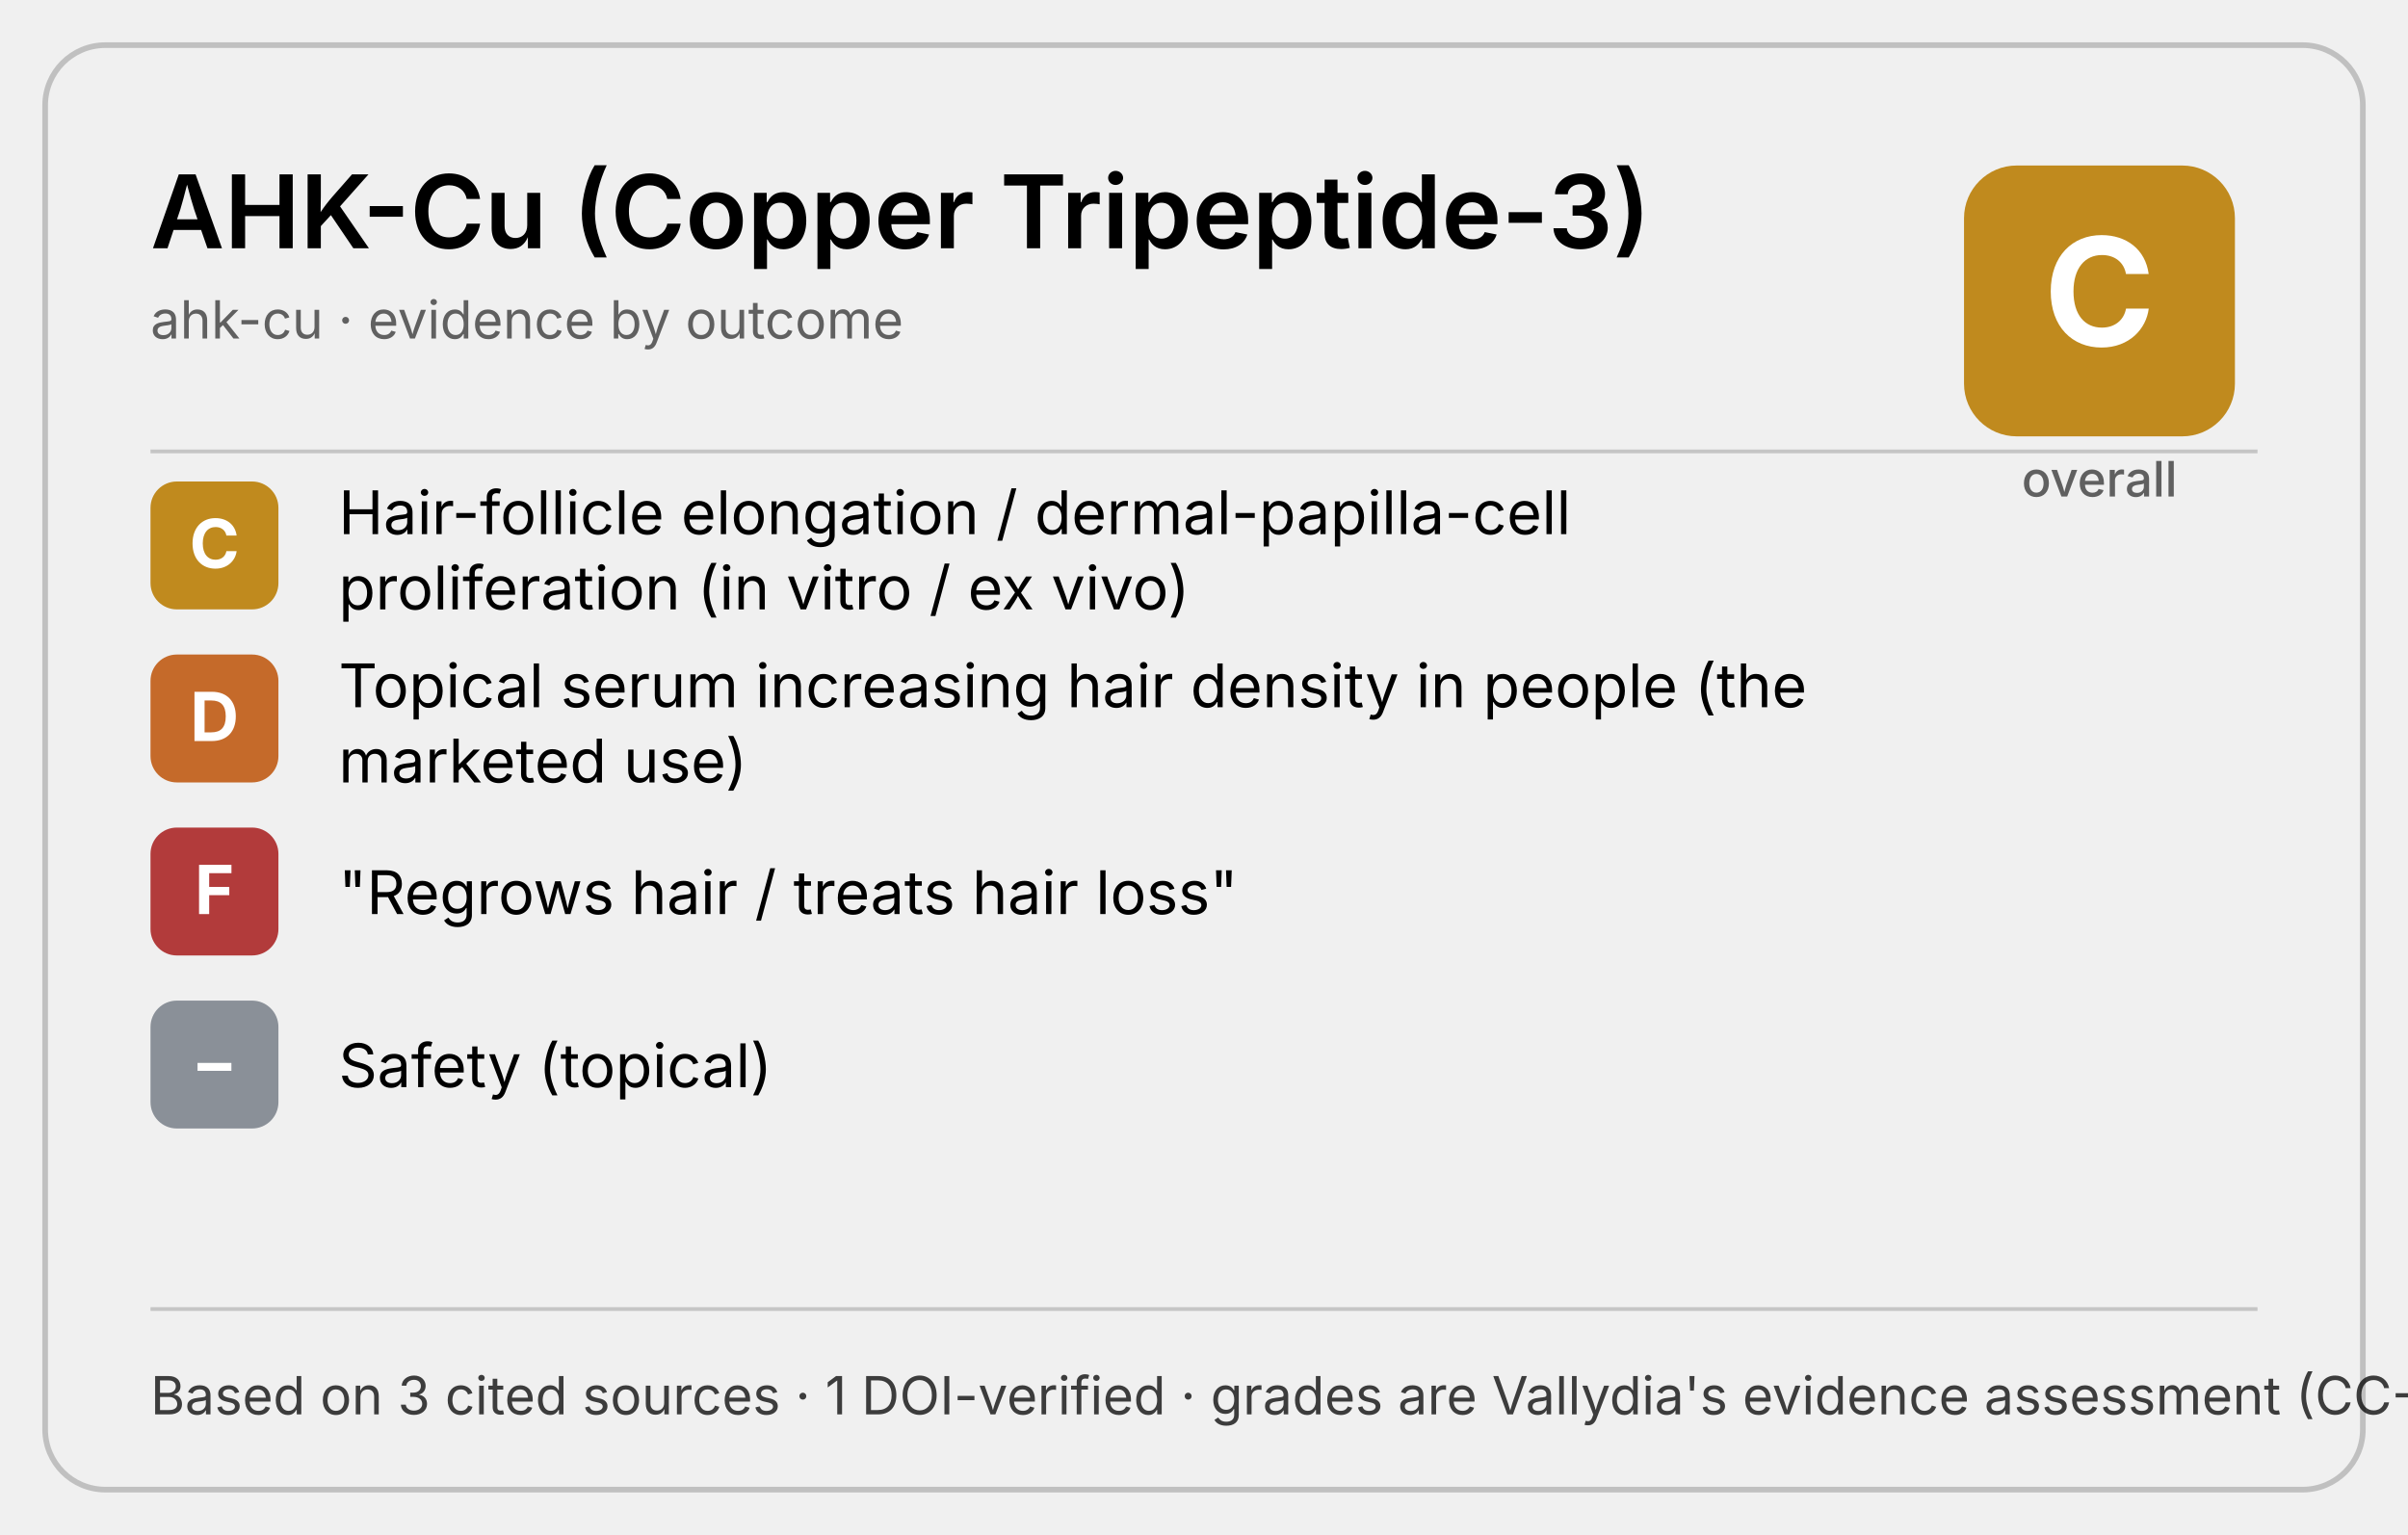
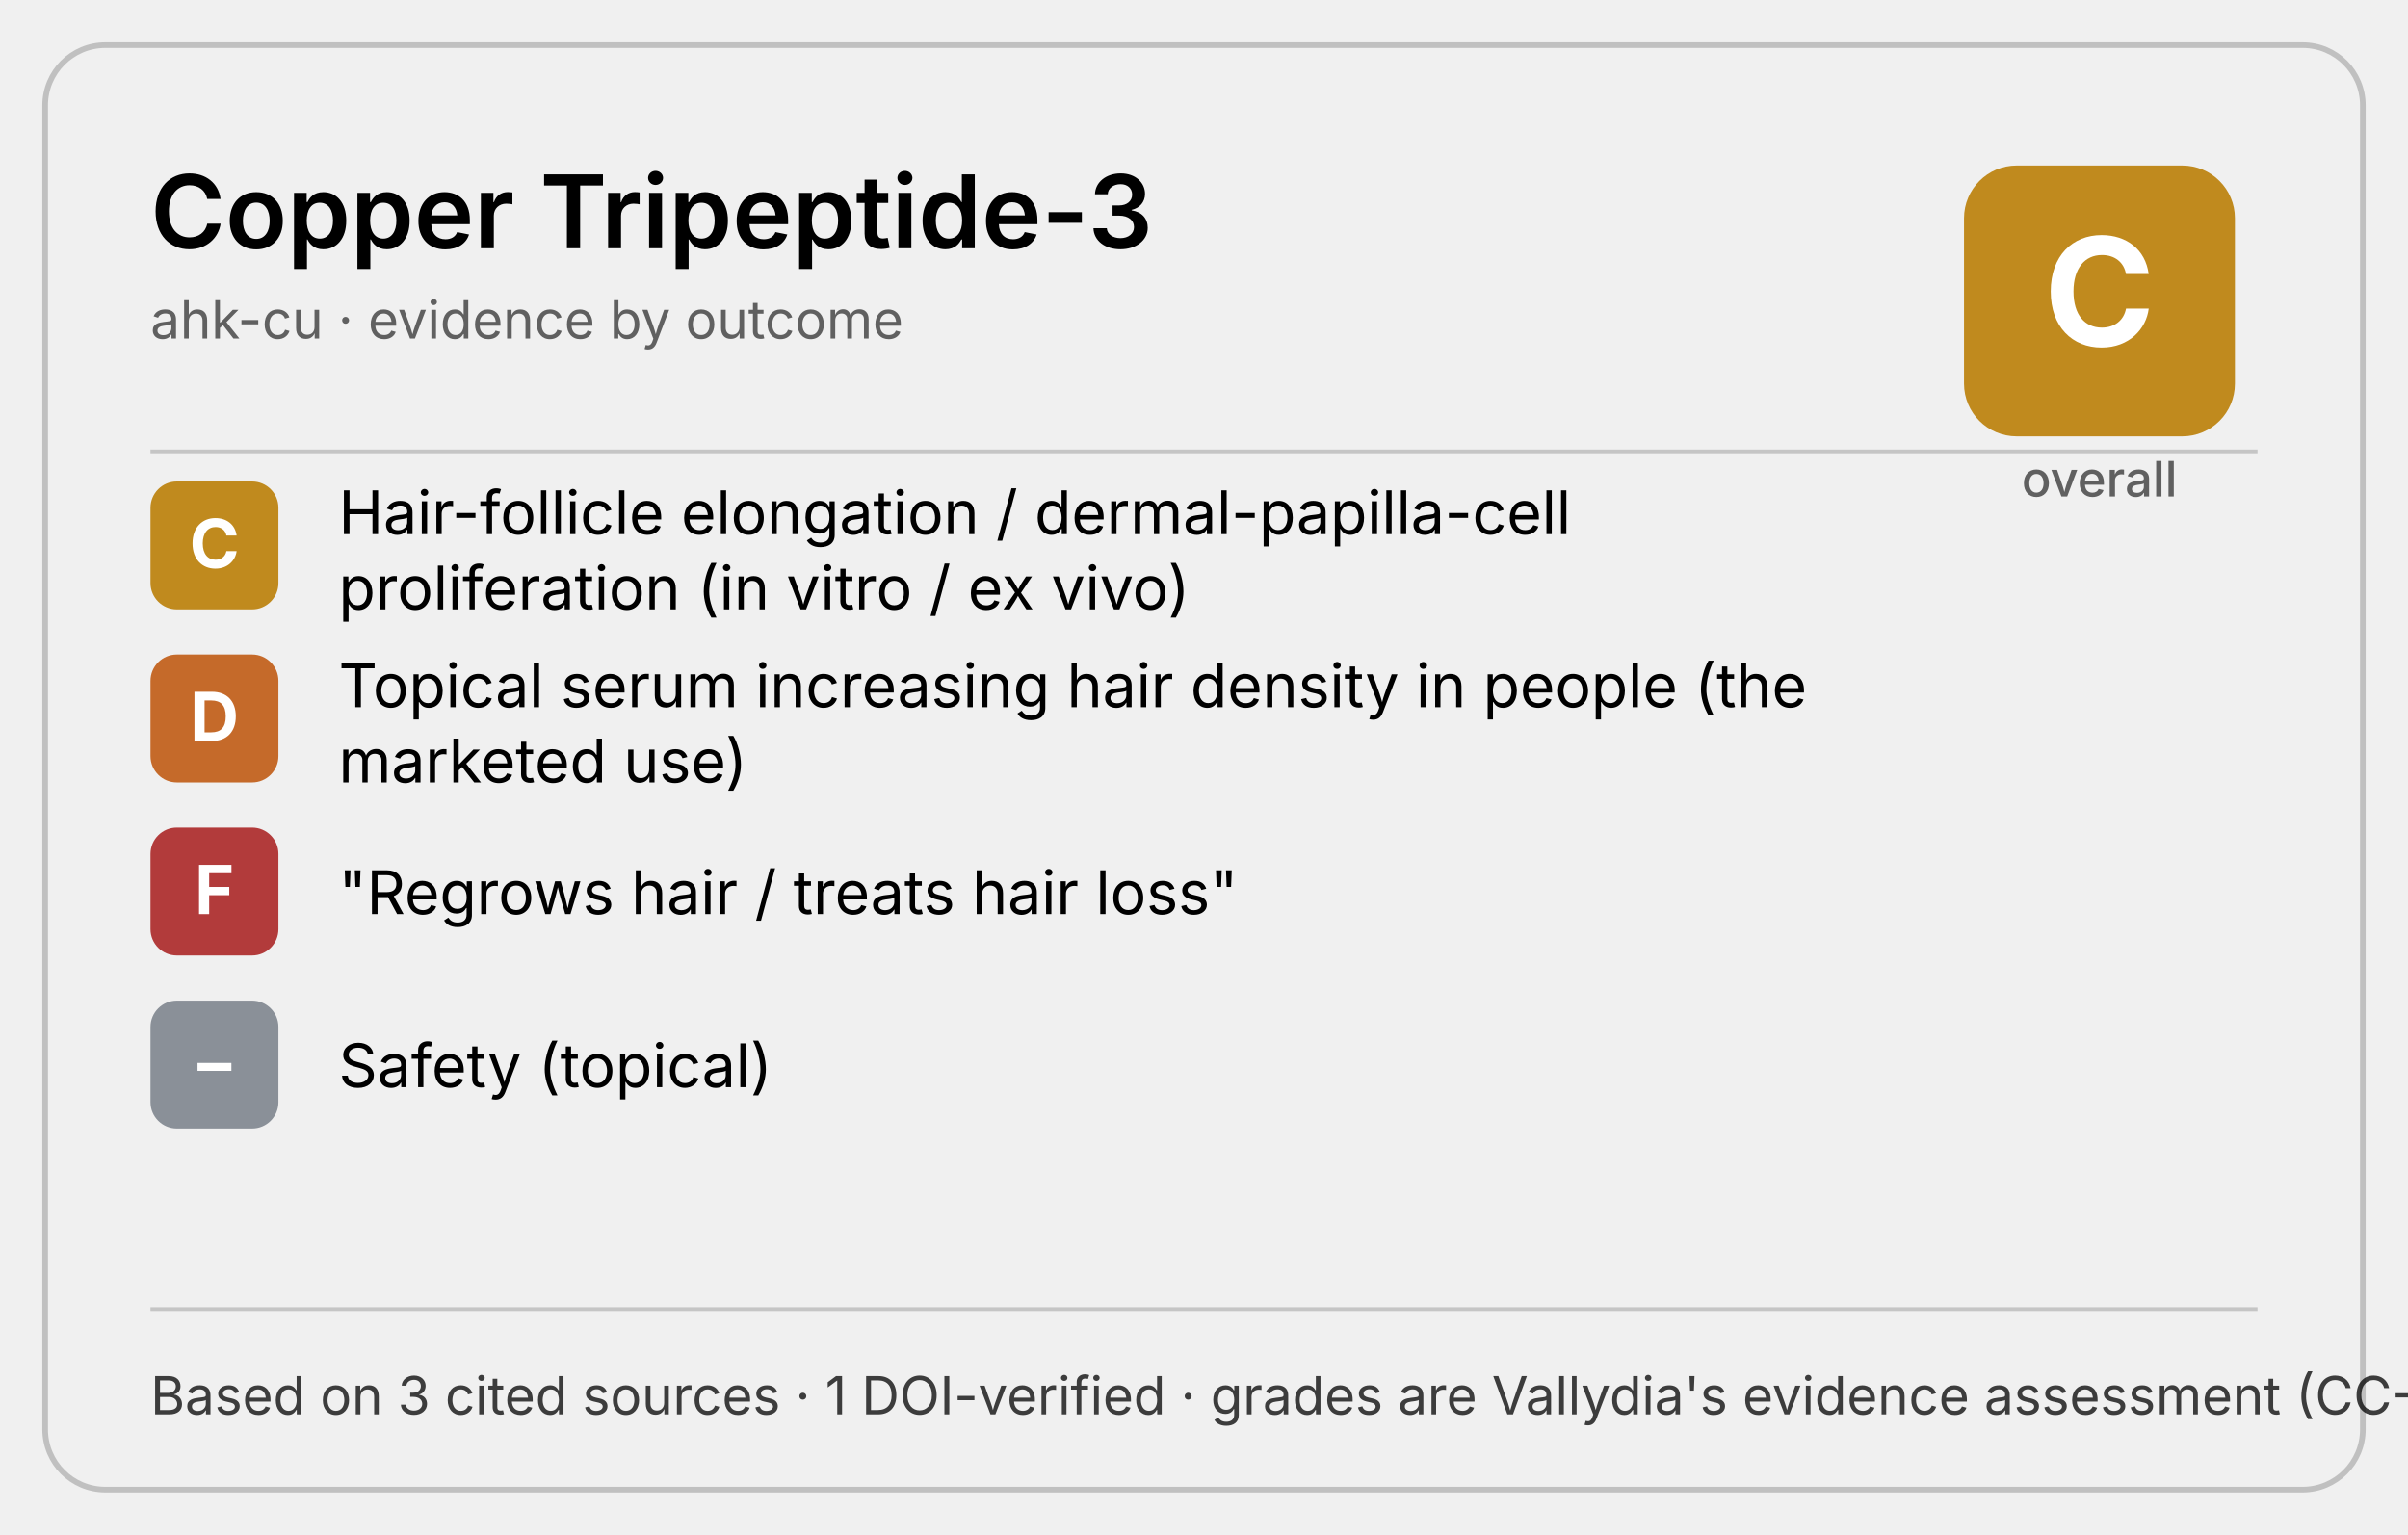
<svg xmlns="http://www.w3.org/2000/svg" width="640" height="408" viewBox="0 0 640 408" role="img">
  <style>
    .t { font: 600 27px system-ui, -apple-system, "Segoe UI", sans-serif; fill: currentColor; }
    .s { font: 400 14px system-ui, -apple-system, "Segoe UI", sans-serif; fill: currentColor; opacity:.6; }
    .out { font: 400 16px system-ui, -apple-system, "Segoe UI", sans-serif; fill: currentColor; }
    .chip { font: 700 18px system-ui, -apple-system, "Segoe UI", sans-serif; fill: #fff; }
    .obig { font: 700 40px system-ui, -apple-system, "Segoe UI", sans-serif; fill: #fff; }
    .olab { font: 500 13px system-ui, -apple-system, "Segoe UI", sans-serif; fill: currentColor; opacity:.6; }
    .f  { font: 400 14px system-ui, -apple-system, "Segoe UI", sans-serif; fill: currentColor; opacity:.75; }
    .b  { fill: none; stroke: currentColor; stroke-opacity:.2; stroke-width:1.5; }
  </style>
  <rect class="b" x="12" y="12" width="616" height="384" rx="16" />
-   <text x="40" y="66" class="t">AHK-Cu (Copper Tripeptide-3)</text>
+   <text x="40" y="66" class="t">Copper Tripeptide-3</text>
  <text x="40" y="90" class="s">ahk-cu · evidence by outcome</text>
  <rect x="522" y="44" width="72" height="72" rx="14" fill="#c08a1e" />
  <text x="558" y="92" text-anchor="middle" class="obig">C</text>
  <text x="558" y="132" text-anchor="middle" class="olab">overall</text>
  <line x1="40" y1="120" x2="600" y2="120" stroke="currentColor" stroke-opacity=".18" />
  <rect x="40" y="128" width="34" height="34" rx="7" fill="#c08a1e" />
  <text x="57" y="151" text-anchor="middle" class="chip">C</text>
  <text x="90" y="142" class="out">Hair-follicle elongation / dermal-papilla-cell</text>
  <text x="90" y="162" class="out">proliferation (in vitro / ex vivo)</text>
  <rect x="40" y="174" width="34" height="34" rx="7" fill="#c56a2a" />
  <text x="57" y="197" text-anchor="middle" class="chip">D</text>
  <text x="90" y="188" class="out">Topical serum increasing hair density in people (the</text>
  <text x="90" y="208" class="out">marketed use)</text>
  <rect x="40" y="220" width="34" height="34" rx="7" fill="#b23b3b" />
  <text x="57" y="243" text-anchor="middle" class="chip">F</text>
  <text x="90" y="243" class="out">"Regrows hair / treats hair loss"</text>
  <rect x="40" y="266" width="34" height="34" rx="7" fill="#8a9098" />
  <text x="57" y="289" text-anchor="middle" class="chip">–</text>
  <text x="90" y="289" class="out">Safety (topical)</text>
  <line x1="40" y1="348" x2="600" y2="348" stroke="currentColor" stroke-opacity=".18" />
  <text x="40" y="376" class="f">Based on 3 cited sources · 1 DOI-verified · grades are Vallydia's evidence assessment (CC-BY-4.0)</text>
</svg>
